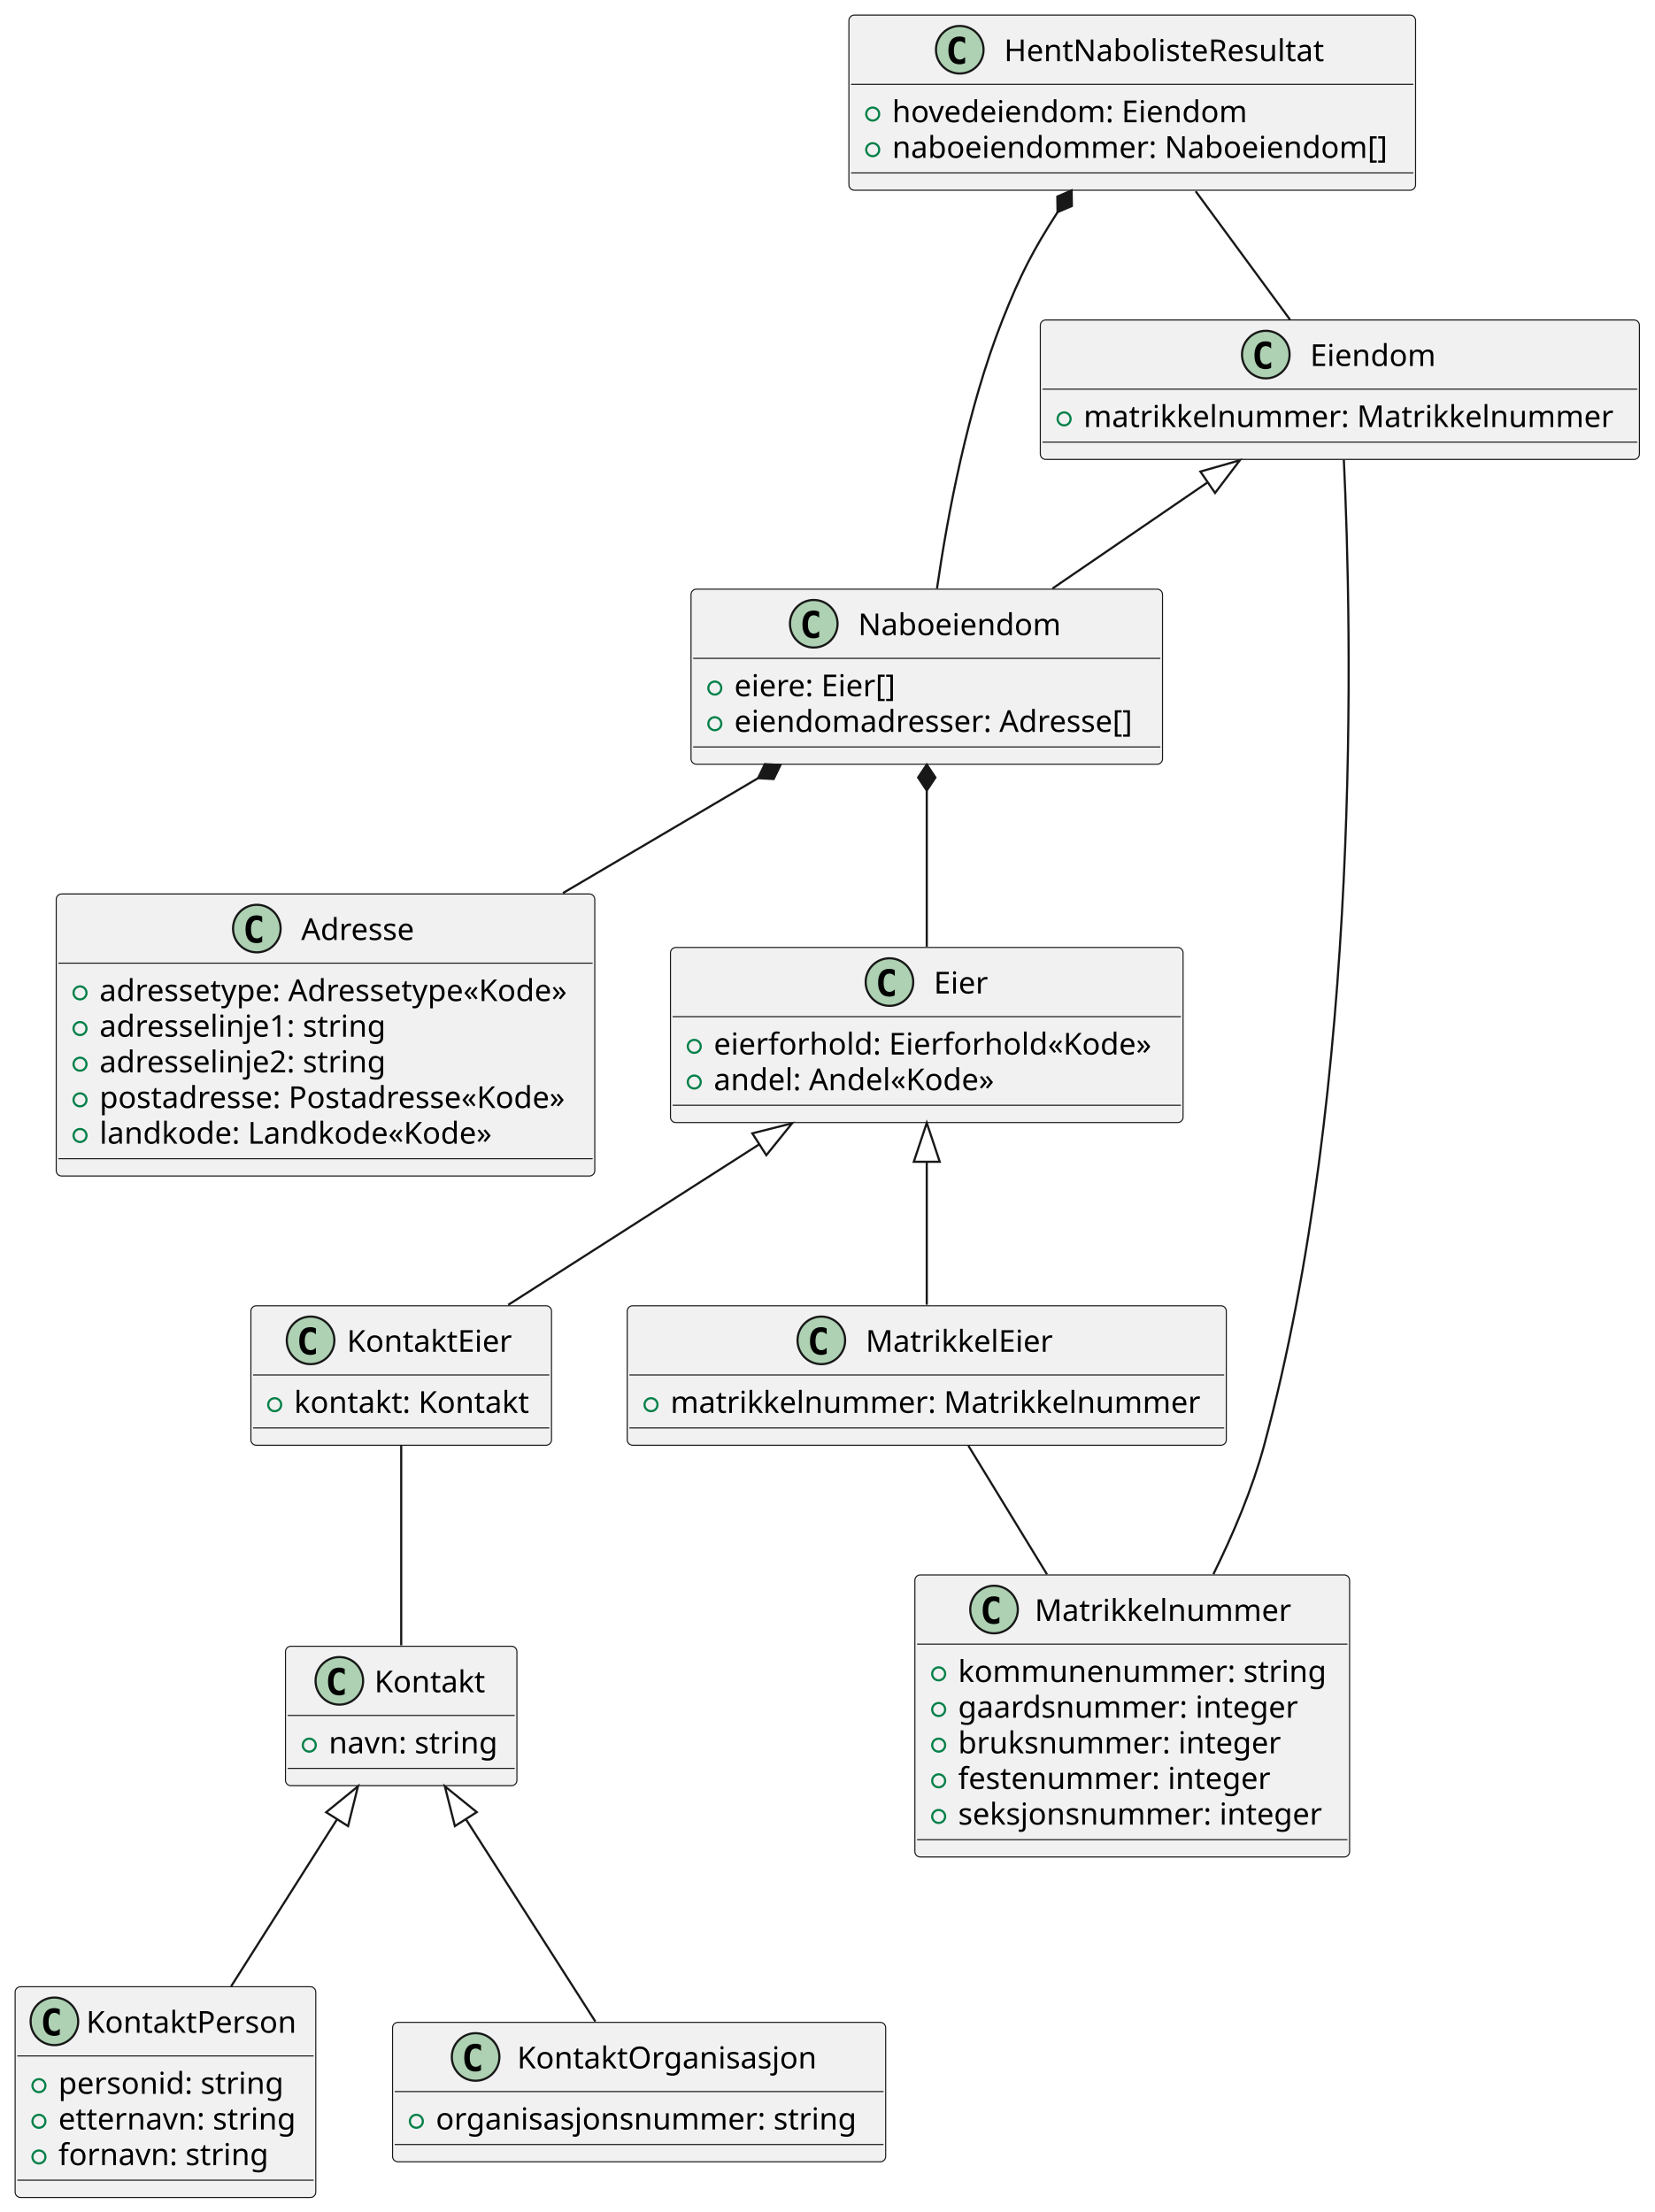
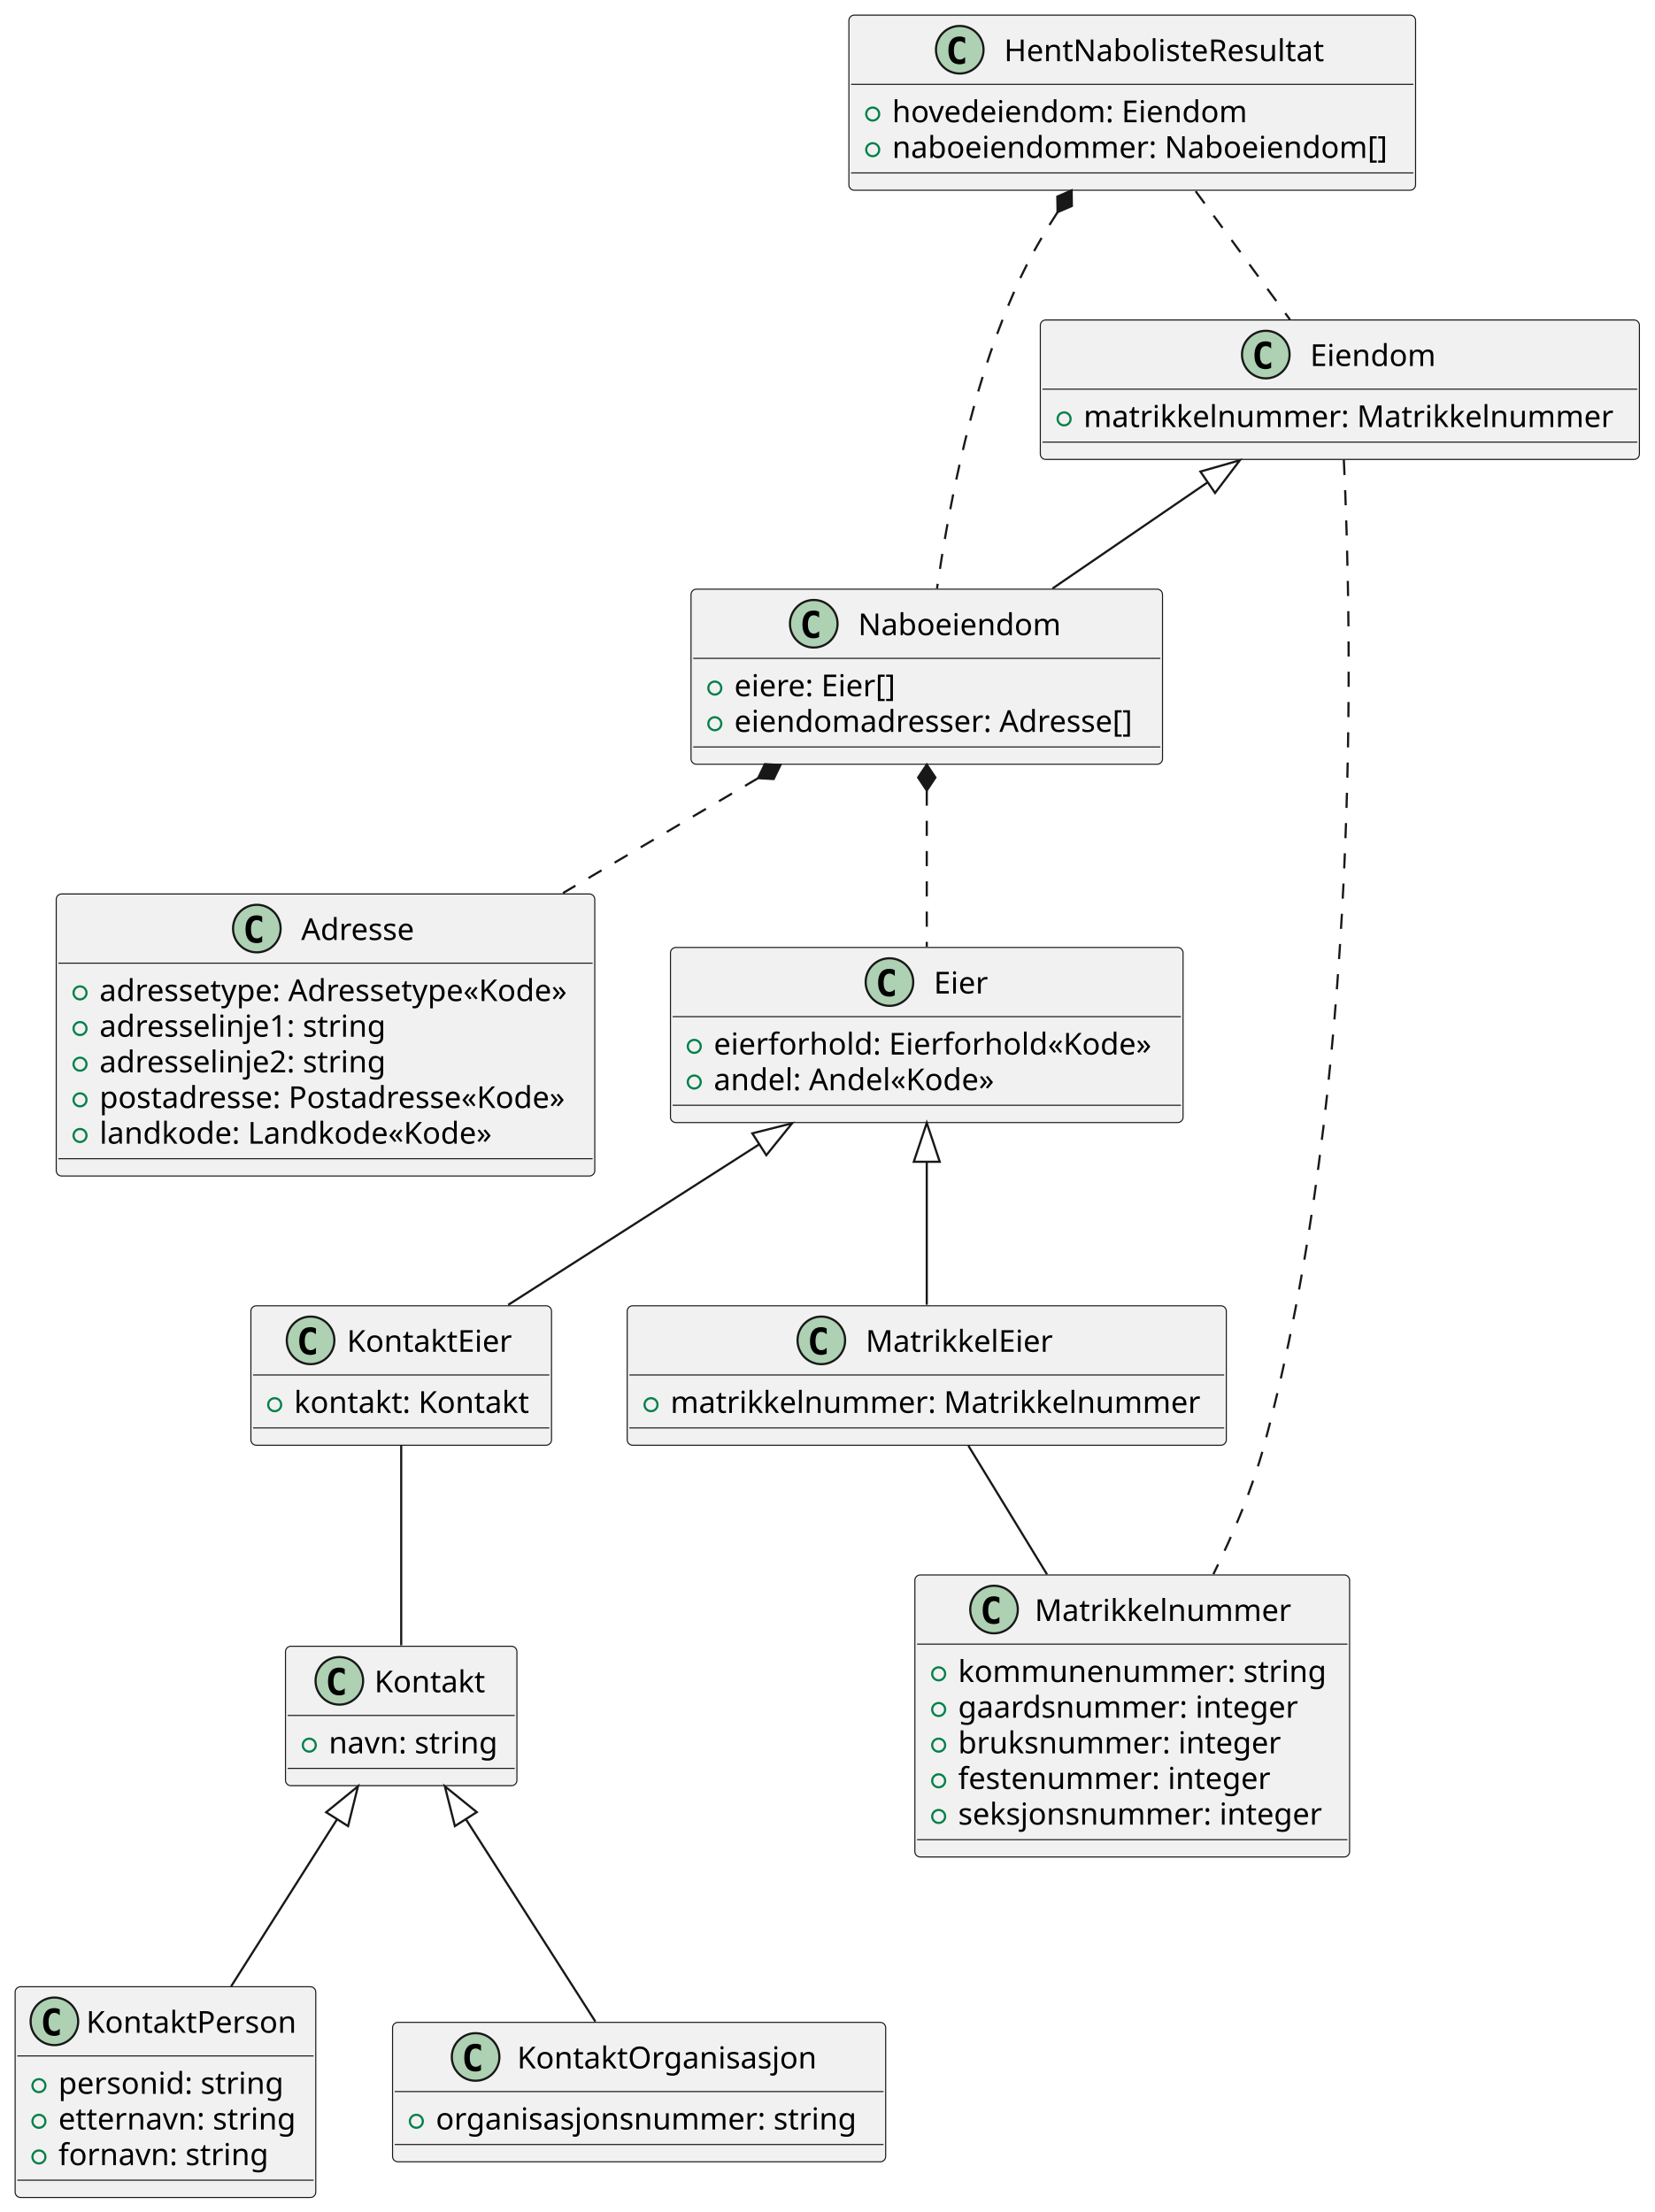
<svg xmlns="http://www.w3.org/2000/svg" contentStyleType="text/css" height="1023px" preserveAspectRatio="none" style="width:765px;height:1023px;background:#FFFFFF;" version="1.1" viewBox="0 0 765 1023" width="765px" zoomAndPan="magnify">
  <defs />
  <g>
    <g id="elem_HentNabolisteResultat">
      <rect codeLine="1" fill="#F1F1F1" height="80.977" id="HentNabolisteResultat" rx="2.5" ry="2.5" style="stroke:#181818;stroke-width:0.5;" width="262" x="392.5" y="7" />
      <ellipse cx="443.75" cy="23" fill="#ADD1B2" rx="11" ry="11" style="stroke:#181818;stroke-width:1.0;" />
      <path d="M446.223,29.143 Q445.642,29.442 445.003,29.591 Q444.364,29.741 443.658,29.741 Q441.151,29.741 439.832,28.089 Q438.512,26.437 438.512,23.316 Q438.512,20.186 439.832,18.535 Q441.151,16.883 443.658,16.883 Q444.364,16.883 445.011,17.032 Q445.659,17.182 446.223,17.48 L446.223,20.203 Q445.592,19.622 444.999,19.352 Q444.405,19.082 443.774,19.082 Q442.43,19.082 441.745,20.149 Q441.06,21.216 441.06,23.316 Q441.06,25.408 441.745,26.474 Q442.43,27.541 443.774,27.541 Q444.405,27.541 444.999,27.271 Q445.592,27.002 446.223,26.42 Z " fill="#000000" />
      <text fill="#000000" font-family="sans-serif" font-size="14" lengthAdjust="spacing" textLength="151" x="464.25" y="28.291">HentNabolisteResultat</text>
      <line style="stroke:#181818;stroke-width:0.5;" x1="393.5" x2="653.5" y1="39" y2="39" />
      <ellipse cx="403.5" cy="52.744" fill="none" rx="3" ry="3" style="stroke:#038048;stroke-width:1.0;" />
      <text fill="#000000" font-family="sans-serif" font-size="14" lengthAdjust="spacing" textLength="170" x="412.5" y="56.535">hovedeiendom: Eiendom</text>
      <ellipse cx="403.5" cy="69.232" fill="none" rx="3" ry="3" style="stroke:#038048;stroke-width:1.0;" />
      <text fill="#000000" font-family="sans-serif" font-size="14" lengthAdjust="spacing" textLength="236" x="412.5" y="73.023">naboeiendommer: Naboeiendom[]</text>
      <line style="stroke:#181818;stroke-width:0.5;" x1="393.5" x2="653.5" y1="79.977" y2="79.977" />
    </g>
    <g id="elem_Eiendom">
      <rect codeLine="9" fill="#F1F1F1" height="64.488" id="Eiendom" rx="2.5" ry="2.5" style="stroke:#181818;stroke-width:0.5;" width="277" x="481" y="147.98" />
      <ellipse cx="585.25" cy="163.98" fill="#ADD1B2" rx="11" ry="11" style="stroke:#181818;stroke-width:1.0;" />
      <path d="M587.723,170.123 Q587.142,170.422 586.503,170.571 Q585.864,170.721 585.158,170.721 Q582.651,170.721 581.332,169.069 Q580.012,167.417 580.012,164.296 Q580.012,161.167 581.332,159.515 Q582.651,157.863 585.158,157.863 Q585.864,157.863 586.511,158.012 Q587.159,158.162 587.723,158.46 L587.723,161.183 Q587.092,160.602 586.499,160.332 Q585.905,160.062 585.274,160.062 Q583.93,160.062 583.245,161.129 Q582.56,162.196 582.56,164.296 Q582.56,166.388 583.245,167.454 Q583.93,168.521 585.274,168.521 Q585.905,168.521 586.499,168.251 Q587.092,167.982 587.723,167.4 Z " fill="#000000" />
      <text fill="#000000" font-family="sans-serif" font-size="14" lengthAdjust="spacing" textLength="60" x="605.75" y="169.271">Eiendom</text>
      <line style="stroke:#181818;stroke-width:0.5;" x1="482" x2="757" y1="179.98" y2="179.98" />
      <ellipse cx="492" cy="193.724" fill="none" rx="3" ry="3" style="stroke:#038048;stroke-width:1.0;" />
      <text fill="#000000" font-family="sans-serif" font-size="14" lengthAdjust="spacing" textLength="251" x="501" y="197.515">matrikkelnummer: Matrikkelnummer</text>
      <line style="stroke:#181818;stroke-width:0.5;" x1="482" x2="757" y1="204.468" y2="204.468" />
    </g>
    <g id="elem_Naboeiendom">
      <rect codeLine="28" fill="#F1F1F1" height="80.977" id="Naboeiendom" rx="2.5" ry="2.5" style="stroke:#181818;stroke-width:0.5;" width="218" x="319.5" y="272.47" />
      <ellipse cx="376.25" cy="288.47" fill="#ADD1B2" rx="11" ry="11" style="stroke:#181818;stroke-width:1.0;" />
      <path d="M378.723,294.613 Q378.142,294.912 377.503,295.061 Q376.864,295.211 376.158,295.211 Q373.651,295.211 372.332,293.559 Q371.012,291.907 371.012,288.786 Q371.012,285.656 372.332,284.005 Q373.651,282.353 376.158,282.353 Q376.864,282.353 377.511,282.502 Q378.159,282.652 378.723,282.95 L378.723,285.673 Q378.092,285.092 377.499,284.822 Q376.905,284.553 376.274,284.553 Q374.93,284.553 374.245,285.619 Q373.56,286.686 373.56,288.786 Q373.56,290.878 374.245,291.944 Q374.93,293.011 376.274,293.011 Q376.905,293.011 377.499,292.741 Q378.092,292.471 378.723,291.89 Z " fill="#000000" />
      <text fill="#000000" font-family="sans-serif" font-size="14" lengthAdjust="spacing" textLength="96" x="396.75" y="293.761">Naboeiendom</text>
      <line style="stroke:#181818;stroke-width:0.5;" x1="320.5" x2="536.5" y1="304.47" y2="304.47" />
      <ellipse cx="330.5" cy="318.214" fill="none" rx="3" ry="3" style="stroke:#038048;stroke-width:1.0;" />
      <text fill="#000000" font-family="sans-serif" font-size="14" lengthAdjust="spacing" textLength="78" x="339.5" y="322.005">eiere: Eier[]</text>
      <ellipse cx="330.5" cy="334.702" fill="none" rx="3" ry="3" style="stroke:#038048;stroke-width:1.0;" />
      <text fill="#000000" font-family="sans-serif" font-size="14" lengthAdjust="spacing" textLength="192" x="339.5" y="338.493">eiendomadresser: Adresse[]</text>
      <line style="stroke:#181818;stroke-width:0.5;" x1="320.5" x2="536.5" y1="345.447" y2="345.447" />
    </g>
    <g id="elem_Matrikkelnummer">
      <rect codeLine="15" fill="#F1F1F1" height="130.441" id="Matrikkelnummer" rx="2.5" ry="2.5" style="stroke:#181818;stroke-width:0.5;" width="201" x="423" y="728.37" />
      <ellipse cx="459.6" cy="744.37" fill="#ADD1B2" rx="11" ry="11" style="stroke:#181818;stroke-width:1.0;" />
      <path d="M462.073,750.513 Q461.492,750.812 460.853,750.961 Q460.214,751.111 459.508,751.111 Q457.001,751.111 455.682,749.459 Q454.362,747.807 454.362,744.686 Q454.362,741.557 455.682,739.905 Q457.001,738.253 459.508,738.253 Q460.214,738.253 460.861,738.402 Q461.509,738.552 462.073,738.851 L462.073,741.573 Q461.442,740.992 460.849,740.722 Q460.255,740.452 459.624,740.452 Q458.28,740.452 457.595,741.519 Q456.91,742.586 456.91,744.686 Q456.91,746.778 457.595,747.844 Q458.28,748.911 459.624,748.911 Q460.255,748.911 460.849,748.641 Q461.442,748.371 462.073,747.79 Z " fill="#000000" />
      <text fill="#000000" font-family="sans-serif" font-size="14" lengthAdjust="spacing" textLength="121" x="478.4" y="749.661">Matrikkelnummer</text>
      <line style="stroke:#181818;stroke-width:0.5;" x1="424" x2="623" y1="760.37" y2="760.37" />
      <ellipse cx="434" cy="774.114" fill="none" rx="3" ry="3" style="stroke:#038048;stroke-width:1.0;" />
      <text fill="#000000" font-family="sans-serif" font-size="14" lengthAdjust="spacing" textLength="175" x="443" y="777.905">kommunenummer: string</text>
      <ellipse cx="434" cy="790.602" fill="none" rx="3" ry="3" style="stroke:#038048;stroke-width:1.0;" />
      <text fill="#000000" font-family="sans-serif" font-size="14" lengthAdjust="spacing" textLength="162" x="443" y="794.393">gaardsnummer: integer</text>
      <ellipse cx="434" cy="807.091" fill="none" rx="3" ry="3" style="stroke:#038048;stroke-width:1.0;" />
      <text fill="#000000" font-family="sans-serif" font-size="14" lengthAdjust="spacing" textLength="154" x="443" y="810.882">bruksnummer: integer</text>
      <ellipse cx="434" cy="823.579" fill="none" rx="3" ry="3" style="stroke:#038048;stroke-width:1.0;" />
      <text fill="#000000" font-family="sans-serif" font-size="14" lengthAdjust="spacing" textLength="148" x="443" y="827.37">festenummer: integer</text>
      <ellipse cx="434" cy="840.067" fill="none" rx="3" ry="3" style="stroke:#038048;stroke-width:1.0;" />
      <text fill="#000000" font-family="sans-serif" font-size="14" lengthAdjust="spacing" textLength="174" x="443" y="843.858">seksjonsnummer: integer</text>
      <line style="stroke:#181818;stroke-width:0.5;" x1="424" x2="623" y1="850.811" y2="850.811" />
    </g>
    <g id="elem_Adresse">
-       <rect codeLine="32" fill="#F1F1F1" height="130.441" id="Adresse" rx="2.5" ry="2.5" style="stroke:#181818;stroke-width:0.5;" width="249" x="26" y="413.44" />
+       <rect codeLine="33" fill="#F1F1F1" height="130.441" id="Adresse" rx="2.5" ry="2.5" style="stroke:#181818;stroke-width:0.5;" width="249" x="26" y="413.44" />
      <ellipse cx="118.75" cy="429.44" fill="#ADD1B2" rx="11" ry="11" style="stroke:#181818;stroke-width:1.0;" />
      <path d="M121.223,435.583 Q120.642,435.882 120.003,436.031 Q119.364,436.181 118.658,436.181 Q116.151,436.181 114.832,434.529 Q113.512,432.877 113.512,429.756 Q113.512,426.627 114.832,424.975 Q116.151,423.323 118.658,423.323 Q119.364,423.323 120.011,423.472 Q120.659,423.622 121.223,423.921 L121.223,426.643 Q120.592,426.062 119.999,425.792 Q119.405,425.522 118.774,425.522 Q117.43,425.522 116.745,426.589 Q116.06,427.656 116.06,429.756 Q116.06,431.848 116.745,432.914 Q117.43,433.981 118.774,433.981 Q119.405,433.981 119.999,433.711 Q120.592,433.442 121.223,432.86 Z " fill="#000000" />
      <text fill="#000000" font-family="sans-serif" font-size="14" lengthAdjust="spacing" textLength="55" x="139.25" y="434.731">Adresse</text>
      <line style="stroke:#181818;stroke-width:0.5;" x1="27" x2="274" y1="445.44" y2="445.44" />
      <ellipse cx="37" cy="459.184" fill="none" rx="3" ry="3" style="stroke:#038048;stroke-width:1.0;" />
      <text fill="#000000" font-family="sans-serif" font-size="14" lengthAdjust="spacing" textLength="223" x="46" y="462.975">adressetype: Adressetype«Kode»</text>
      <ellipse cx="37" cy="475.672" fill="none" rx="3" ry="3" style="stroke:#038048;stroke-width:1.0;" />
      <text fill="#000000" font-family="sans-serif" font-size="14" lengthAdjust="spacing" textLength="139" x="46" y="479.463">adresselinje1: string</text>
      <ellipse cx="37" cy="492.161" fill="none" rx="3" ry="3" style="stroke:#038048;stroke-width:1.0;" />
      <text fill="#000000" font-family="sans-serif" font-size="14" lengthAdjust="spacing" textLength="139" x="46" y="495.952">adresselinje2: string</text>
      <ellipse cx="37" cy="508.649" fill="none" rx="3" ry="3" style="stroke:#038048;stroke-width:1.0;" />
      <text fill="#000000" font-family="sans-serif" font-size="14" lengthAdjust="spacing" textLength="222" x="46" y="512.44">postadresse: Postadresse«Kode»</text>
      <ellipse cx="37" cy="525.137" fill="none" rx="3" ry="3" style="stroke:#038048;stroke-width:1.0;" />
      <text fill="#000000" font-family="sans-serif" font-size="14" lengthAdjust="spacing" textLength="188" x="46" y="528.928">landkode: Landkode«Kode»</text>
      <line style="stroke:#181818;stroke-width:0.5;" x1="27" x2="274" y1="535.881" y2="535.881" />
    </g>
    <g id="elem_Eier">
-       <rect codeLine="40" fill="#F1F1F1" height="80.977" id="Eier" rx="2.5" ry="2.5" style="stroke:#181818;stroke-width:0.5;" width="237" x="310" y="438.18" />
+       <rect codeLine="41" fill="#F1F1F1" height="80.977" id="Eier" rx="2.5" ry="2.5" style="stroke:#181818;stroke-width:0.5;" width="237" x="310" y="438.18" />
      <ellipse cx="411.25" cy="454.18" fill="#ADD1B2" rx="11" ry="11" style="stroke:#181818;stroke-width:1.0;" />
      <path d="M413.723,460.323 Q413.142,460.622 412.503,460.771 Q411.864,460.921 411.158,460.921 Q408.651,460.921 407.332,459.269 Q406.012,457.617 406.012,454.496 Q406.012,451.366 407.332,449.715 Q408.651,448.063 411.158,448.063 Q411.864,448.063 412.511,448.212 Q413.159,448.362 413.723,448.661 L413.723,451.383 Q413.092,450.802 412.499,450.532 Q411.905,450.262 411.274,450.262 Q409.93,450.262 409.245,451.329 Q408.56,452.396 408.56,454.496 Q408.56,456.588 409.245,457.654 Q409.93,458.721 411.274,458.721 Q411.905,458.721 412.499,458.451 Q413.092,458.182 413.723,457.6 Z " fill="#000000" />
      <text fill="#000000" font-family="sans-serif" font-size="14" lengthAdjust="spacing" textLength="26" x="431.75" y="459.471">Eier</text>
      <line style="stroke:#181818;stroke-width:0.5;" x1="311" x2="546" y1="470.18" y2="470.18" />
      <ellipse cx="321" cy="483.924" fill="none" rx="3" ry="3" style="stroke:#038048;stroke-width:1.0;" />
      <text fill="#000000" font-family="sans-serif" font-size="14" lengthAdjust="spacing" textLength="211" x="330" y="487.715">eierforhold: Eierforhold«Kode»</text>
      <ellipse cx="321" cy="500.412" fill="none" rx="3" ry="3" style="stroke:#038048;stroke-width:1.0;" />
      <text fill="#000000" font-family="sans-serif" font-size="14" lengthAdjust="spacing" textLength="135" x="330" y="504.203">andel: Andel«Kode»</text>
      <line style="stroke:#181818;stroke-width:0.5;" x1="311" x2="546" y1="511.157" y2="511.157" />
    </g>
    <g id="elem_KontaktEier">
-       <rect codeLine="48" fill="#F1F1F1" height="64.488" id="KontaktEier" rx="2.5" ry="2.5" style="stroke:#181818;stroke-width:0.5;" width="139" x="116" y="603.89" />
+       <rect codeLine="49" fill="#F1F1F1" height="64.488" id="KontaktEier" rx="2.5" ry="2.5" style="stroke:#181818;stroke-width:0.5;" width="139" x="116" y="603.89" />
      <ellipse cx="143.6" cy="619.89" fill="#ADD1B2" rx="11" ry="11" style="stroke:#181818;stroke-width:1.0;" />
      <path d="M146.073,626.033 Q145.492,626.332 144.853,626.481 Q144.214,626.631 143.508,626.631 Q141.001,626.631 139.681,624.979 Q138.362,623.327 138.362,620.206 Q138.362,617.077 139.681,615.425 Q141.001,613.773 143.508,613.773 Q144.214,613.773 144.861,613.922 Q145.509,614.072 146.073,614.37 L146.073,617.093 Q145.442,616.512 144.849,616.242 Q144.255,615.972 143.624,615.972 Q142.28,615.972 141.595,617.039 Q140.91,618.106 140.91,620.206 Q140.91,622.298 141.595,623.364 Q142.28,624.431 143.624,624.431 Q144.255,624.431 144.849,624.161 Q145.442,623.891 146.073,623.31 Z " fill="#000000" />
      <text fill="#000000" font-family="sans-serif" font-size="14" lengthAdjust="spacing" textLength="79" x="160.4" y="625.181">KontaktEier</text>
      <line style="stroke:#181818;stroke-width:0.5;" x1="117" x2="254" y1="635.89" y2="635.89" />
      <ellipse cx="127" cy="649.634" fill="none" rx="3" ry="3" style="stroke:#038048;stroke-width:1.0;" />
      <text fill="#000000" font-family="sans-serif" font-size="14" lengthAdjust="spacing" textLength="113" x="136" y="653.425">kontakt: Kontakt</text>
      <line style="stroke:#181818;stroke-width:0.5;" x1="117" x2="254" y1="660.378" y2="660.378" />
    </g>
    <g id="elem_MatrikkelEier">
-       <rect codeLine="54" fill="#F1F1F1" height="64.488" id="MatrikkelEier" rx="2.5" ry="2.5" style="stroke:#181818;stroke-width:0.5;" width="277" x="290" y="603.89" />
+       <rect codeLine="55" fill="#F1F1F1" height="64.488" id="MatrikkelEier" rx="2.5" ry="2.5" style="stroke:#181818;stroke-width:0.5;" width="277" x="290" y="603.89" />
      <ellipse cx="379.75" cy="619.89" fill="#ADD1B2" rx="11" ry="11" style="stroke:#181818;stroke-width:1.0;" />
      <path d="M382.223,626.033 Q381.642,626.332 381.003,626.481 Q380.364,626.631 379.658,626.631 Q377.151,626.631 375.832,624.979 Q374.512,623.327 374.512,620.206 Q374.512,617.077 375.832,615.425 Q377.151,613.773 379.658,613.773 Q380.364,613.773 381.011,613.922 Q381.659,614.072 382.223,614.37 L382.223,617.093 Q381.592,616.512 380.999,616.242 Q380.405,615.972 379.774,615.972 Q378.43,615.972 377.745,617.039 Q377.06,618.106 377.06,620.206 Q377.06,622.298 377.745,623.364 Q378.43,624.431 379.774,624.431 Q380.405,624.431 380.999,624.161 Q381.592,623.891 382.223,623.31 Z " fill="#000000" />
      <text fill="#000000" font-family="sans-serif" font-size="14" lengthAdjust="spacing" textLength="89" x="400.25" y="625.181">MatrikkelEier</text>
      <line style="stroke:#181818;stroke-width:0.5;" x1="291" x2="566" y1="635.89" y2="635.89" />
      <ellipse cx="301" cy="649.634" fill="none" rx="3" ry="3" style="stroke:#038048;stroke-width:1.0;" />
      <text fill="#000000" font-family="sans-serif" font-size="14" lengthAdjust="spacing" textLength="251" x="310" y="653.425">matrikkelnummer: Matrikkelnummer</text>
      <line style="stroke:#181818;stroke-width:0.5;" x1="291" x2="566" y1="660.378" y2="660.378" />
    </g>
    <g id="elem_Kontakt">
-       <rect codeLine="60" fill="#F1F1F1" height="64.488" id="Kontakt" rx="2.5" ry="2.5" style="stroke:#181818;stroke-width:0.5;" width="107" x="132" y="761.35" />
+       <rect codeLine="61" fill="#F1F1F1" height="64.488" id="Kontakt" rx="2.5" ry="2.5" style="stroke:#181818;stroke-width:0.5;" width="107" x="132" y="761.35" />
      <ellipse cx="156.9" cy="777.35" fill="#ADD1B2" rx="11" ry="11" style="stroke:#181818;stroke-width:1.0;" />
      <path d="M159.373,783.493 Q158.792,783.792 158.153,783.941 Q157.514,784.091 156.808,784.091 Q154.301,784.091 152.982,782.439 Q151.662,780.787 151.662,777.666 Q151.662,774.537 152.982,772.885 Q154.301,771.233 156.808,771.233 Q157.514,771.233 158.161,771.382 Q158.809,771.532 159.373,771.831 L159.373,774.553 Q158.742,773.972 158.149,773.702 Q157.555,773.433 156.924,773.433 Q155.58,773.433 154.895,774.499 Q154.21,775.566 154.21,777.666 Q154.21,779.758 154.895,780.824 Q155.58,781.891 156.924,781.891 Q157.555,781.891 158.149,781.621 Q158.742,781.351 159.373,780.77 Z " fill="#000000" />
      <text fill="#000000" font-family="sans-serif" font-size="14" lengthAdjust="spacing" textLength="53" x="173.1" y="782.641">Kontakt</text>
      <line style="stroke:#181818;stroke-width:0.5;" x1="133" x2="238" y1="793.35" y2="793.35" />
      <ellipse cx="143" cy="807.094" fill="none" rx="3" ry="3" style="stroke:#038048;stroke-width:1.0;" />
      <text fill="#000000" font-family="sans-serif" font-size="14" lengthAdjust="spacing" textLength="81" x="152" y="810.885">navn: string</text>
      <line style="stroke:#181818;stroke-width:0.5;" x1="133" x2="238" y1="817.838" y2="817.838" />
    </g>
    <g id="elem_KontaktPerson">
-       <rect codeLine="74" fill="#F1F1F1" height="97.465" id="KontaktPerson" rx="2.5" ry="2.5" style="stroke:#181818;stroke-width:0.5;" width="139" x="7" y="918.82" />
+       <rect codeLine="75" fill="#F1F1F1" height="97.465" id="KontaktPerson" rx="2.5" ry="2.5" style="stroke:#181818;stroke-width:0.5;" width="139" x="7" y="918.82" />
      <ellipse cx="25.15" cy="934.82" fill="#ADD1B2" rx="11" ry="11" style="stroke:#181818;stroke-width:1.0;" />
      <path d="M27.623,940.963 Q27.042,941.262 26.403,941.411 Q25.764,941.561 25.058,941.561 Q22.551,941.561 21.232,939.909 Q19.912,938.257 19.912,935.136 Q19.912,932.006 21.232,930.355 Q22.551,928.703 25.058,928.703 Q25.764,928.703 26.411,928.852 Q27.059,929.002 27.623,929.301 L27.623,932.023 Q26.992,931.442 26.399,931.172 Q25.805,930.903 25.174,930.903 Q23.83,930.903 23.145,931.969 Q22.46,933.036 22.46,935.136 Q22.46,937.228 23.145,938.294 Q23.83,939.361 25.174,939.361 Q25.805,939.361 26.399,939.091 Q26.992,938.822 27.623,938.24 Z " fill="#000000" />
      <text fill="#000000" font-family="sans-serif" font-size="14" lengthAdjust="spacing" textLength="100" x="39.85" y="940.111">KontaktPerson</text>
      <line style="stroke:#181818;stroke-width:0.5;" x1="8" x2="145" y1="950.82" y2="950.82" />
      <ellipse cx="18" cy="964.564" fill="none" rx="3" ry="3" style="stroke:#038048;stroke-width:1.0;" />
      <text fill="#000000" font-family="sans-serif" font-size="14" lengthAdjust="spacing" textLength="109" x="27" y="968.355">personid: string</text>
      <ellipse cx="18" cy="981.052" fill="none" rx="3" ry="3" style="stroke:#038048;stroke-width:1.0;" />
      <text fill="#000000" font-family="sans-serif" font-size="14" lengthAdjust="spacing" textLength="113" x="27" y="984.843">etternavn: string</text>
      <ellipse cx="18" cy="997.541" fill="none" rx="3" ry="3" style="stroke:#038048;stroke-width:1.0;" />
      <text fill="#000000" font-family="sans-serif" font-size="14" lengthAdjust="spacing" textLength="101" x="27" y="1001.332">fornavn: string</text>
      <line style="stroke:#181818;stroke-width:0.5;" x1="8" x2="145" y1="1008.285" y2="1008.285" />
    </g>
    <g id="elem_KontaktOrganisasjon">
-       <rect codeLine="75" fill="#F1F1F1" height="64.488" id="KontaktOrganisasjon" rx="2.5" ry="2.5" style="stroke:#181818;stroke-width:0.5;" width="228" x="181.5" y="935.3" />
+       <rect codeLine="76" fill="#F1F1F1" height="64.488" id="KontaktOrganisasjon" rx="2.5" ry="2.5" style="stroke:#181818;stroke-width:0.5;" width="228" x="181.5" y="935.3" />
      <ellipse cx="219.9" cy="951.3" fill="#ADD1B2" rx="11" ry="11" style="stroke:#181818;stroke-width:1.0;" />
      <path d="M222.373,957.443 Q221.792,957.742 221.153,957.891 Q220.514,958.041 219.808,958.041 Q217.301,958.041 215.982,956.389 Q214.662,954.737 214.662,951.616 Q214.662,948.486 215.982,946.835 Q217.301,945.183 219.808,945.183 Q220.514,945.183 221.161,945.332 Q221.809,945.482 222.373,945.78 L222.373,948.503 Q221.742,947.922 221.149,947.652 Q220.555,947.383 219.924,947.383 Q218.58,947.383 217.895,948.449 Q217.21,949.516 217.21,951.616 Q217.21,953.708 217.895,954.774 Q218.58,955.841 219.924,955.841 Q220.555,955.841 221.149,955.571 Q221.742,955.302 222.373,954.72 Z " fill="#000000" />
      <text fill="#000000" font-family="sans-serif" font-size="14" lengthAdjust="spacing" textLength="144" x="239.1" y="956.591">KontaktOrganisasjon</text>
      <line style="stroke:#181818;stroke-width:0.5;" x1="182.5" x2="408.5" y1="967.3" y2="967.3" />
      <ellipse cx="192.5" cy="981.044" fill="none" rx="3" ry="3" style="stroke:#038048;stroke-width:1.0;" />
      <text fill="#000000" font-family="sans-serif" font-size="14" lengthAdjust="spacing" textLength="202" x="201.5" y="984.835">organisasjonsnummer: string</text>
      <line style="stroke:#181818;stroke-width:0.5;" x1="182.5" x2="408.5" y1="991.788" y2="991.788" />
    </g>
    <g id="link_HentNabolisteResultat_Eiendom">
-       <path codeLine="6" d="M552.82,88.43 C566.83,107.5 583.35,129.99 596.44,147.82 " fill="none" id="HentNabolisteResultat-Eiendom" style="stroke:#181818;stroke-width:1.0;" />
+       <path codeLine="6" d="M552.82,88.43 C566.83,107.5 583.35,129.99 596.44,147.82 " fill="none" id="HentNabolisteResultat-Eiendom" style="stroke:#181818;stroke-width:1.0;stroke-dasharray:7.0,7.0;" />
    </g>
    <g id="link_HentNabolisteResultat_Naboeiendom">
-       <path codeLine="7" d="M488.975,98.134 C477.595,115.774 471.73,127.16 463.5,147.98 C447.39,188.72 438.13,238.23 433.23,272.12 " fill="none" id="HentNabolisteResultat-backto-Naboeiendom" style="stroke:#181818;stroke-width:1.0;" />
+       <path codeLine="7" d="M488.975,98.134 C477.595,115.774 471.73,127.16 463.5,147.98 C447.39,188.72 438.13,238.23 433.23,272.12 " fill="none" id="HentNabolisteResultat-backto-Naboeiendom" style="stroke:#181818;stroke-width:1.0;stroke-dasharray:7.0,7.0;" />
      <polygon fill="#181818" points="495.48,88.05,488.866,90.923,488.975,98.134,495.589,95.26,495.48,88.05" style="stroke:#181818;stroke-width:1.0;" />
    </g>
    <g id="link_Eiendom_Matrikkelnummer">
-       <path codeLine="13" d="M621.34,212.69 C625.07,291.19 629.65,501.39 584.5,668.37 C579.04,688.55 570.25,709.36 561.02,728.04 " fill="none" id="Eiendom-Matrikkelnummer" style="stroke:#181818;stroke-width:1.0;" />
+       <path codeLine="13" d="M621.34,212.69 C625.07,291.19 629.65,501.39 584.5,668.37 C579.04,688.55 570.25,709.36 561.02,728.04 " fill="none" id="Eiendom-Matrikkelnummer" style="stroke:#181818;stroke-width:1.0;stroke-dasharray:7.0,7.0;" />
    </g>
    <g id="link_Eiendom_Naboeiendom">
      <path d="M558.406,223.037 C532.356,240.867 514.42,253.15 486.63,272.17 " fill="none" id="Eiendom-backto-Naboeiendom" style="stroke:#181818;stroke-width:1.0;" />
      <polygon fill="none" points="573.26,212.87,555.017,218.085,561.795,227.988,573.26,212.87" style="stroke:#181818;stroke-width:1.0;" />
    </g>
    <g id="link_Naboeiendom_Adresse">
-       <path codeLine="29" d="M350.51,359.88 C320.29,377.68 294.25,393.01 260.3,413.01 " fill="none" id="Naboeiendom-backto-Adresse" style="stroke:#181818;stroke-width:1.0;" />
+       <path codeLine="30" d="M350.51,359.88 C320.29,377.68 294.25,393.01 260.3,413.01 " fill="none" id="Naboeiendom-backto-Adresse" style="stroke:#181818;stroke-width:1.0;stroke-dasharray:7.0,7.0;" />
      <polygon fill="#181818" points="360.85,353.79,353.65,353.389,350.51,359.88,357.71,360.282,360.85,353.79" style="stroke:#181818;stroke-width:1.0;" />
    </g>
    <g id="link_Naboeiendom_Eier">
-       <path codeLine="30" d="M428.5,365.59 C428.5,391.14 428.5,412.24 428.5,437.83 " fill="none" id="Naboeiendom-backto-Eier" style="stroke:#181818;stroke-width:1.0;" />
+       <path codeLine="31" d="M428.5,365.59 C428.5,391.14 428.5,412.24 428.5,437.83 " fill="none" id="Naboeiendom-backto-Eier" style="stroke:#181818;stroke-width:1.0;stroke-dasharray:7.0,7.0;" />
      <polygon fill="#181818" points="428.5,353.59,424.5,359.59,428.5,365.59,432.5,359.59,428.5,353.59" style="stroke:#181818;stroke-width:1.0;" />
    </g>
    <g id="link_Eier_KontaktEier">
      <path d="M351.078,529.201 C310.298,555.29 272.89,579.22 234.97,603.48 " fill="none" id="Eier-backto-KontaktEier" style="stroke:#181818;stroke-width:1.0;" />
      <polygon fill="none" points="366.24,519.5,347.844,524.146,354.311,534.255,366.24,519.5" style="stroke:#181818;stroke-width:1.0;" />
    </g>
    <g id="link_Eier_MatrikkelEier">
      <path d="M428.5,537.3 C428.5,563.39 428.5,579.08 428.5,603.4 " fill="none" id="Eier-backto-MatrikkelEier" style="stroke:#181818;stroke-width:1.0;" />
      <polygon fill="none" points="428.5,519.3,422.5,537.3,434.5,537.3,428.5,519.3" style="stroke:#181818;stroke-width:1.0;" />
    </g>
    <g id="link_KontaktEier_Kontakt">
-       <path codeLine="52" d="M185.5,668.59 C185.5,695.47 185.5,733.97 185.5,760.91 " fill="none" id="KontaktEier-Kontakt" style="stroke:#181818;stroke-width:1.0;" />
+       <path codeLine="53" d="M185.5,668.59 C185.5,695.47 185.5,733.97 185.5,760.91 " fill="none" id="KontaktEier-Kontakt" style="stroke:#181818;stroke-width:1.0;" />
    </g>
    <g id="link_MatrikkelEier_Matrikkelnummer">
-       <path codeLine="58" d="M447.72,668.59 C458.19,685.71 471.53,707.55 484.09,728.11 " fill="none" id="MatrikkelEier-Matrikkelnummer" style="stroke:#181818;stroke-width:1.0;" />
+       <path codeLine="59" d="M447.72,668.59 C458.19,685.71 471.53,707.55 484.09,728.11 " fill="none" id="MatrikkelEier-Matrikkelnummer" style="stroke:#181818;stroke-width:1.0;" />
    </g>
    <g id="link_Kontakt_KontaktPerson">
      <path d="M155.874,841.333 C139.464,867.223 125.6,889.09 106.86,918.65 " fill="none" id="Kontakt-backto-KontaktPerson" style="stroke:#181818;stroke-width:1.0;" />
      <polygon fill="none" points="165.51,826.13,150.806,838.121,160.941,844.545,165.51,826.13" style="stroke:#181818;stroke-width:1.0;" />
    </g>
    <g id="link_Kontakt_KontaktOrganisasjon">
      <path d="M215.378,841.294 C235.158,872.224 255.46,903.96 275.27,934.92 " fill="none" id="Kontakt-backto-KontaktOrganisasjon" style="stroke:#181818;stroke-width:1.0;" />
      <polygon fill="none" points="205.68,826.13,210.323,844.527,220.432,838.062,205.68,826.13" style="stroke:#181818;stroke-width:1.0;" />
    </g>
  </g>
</svg>
